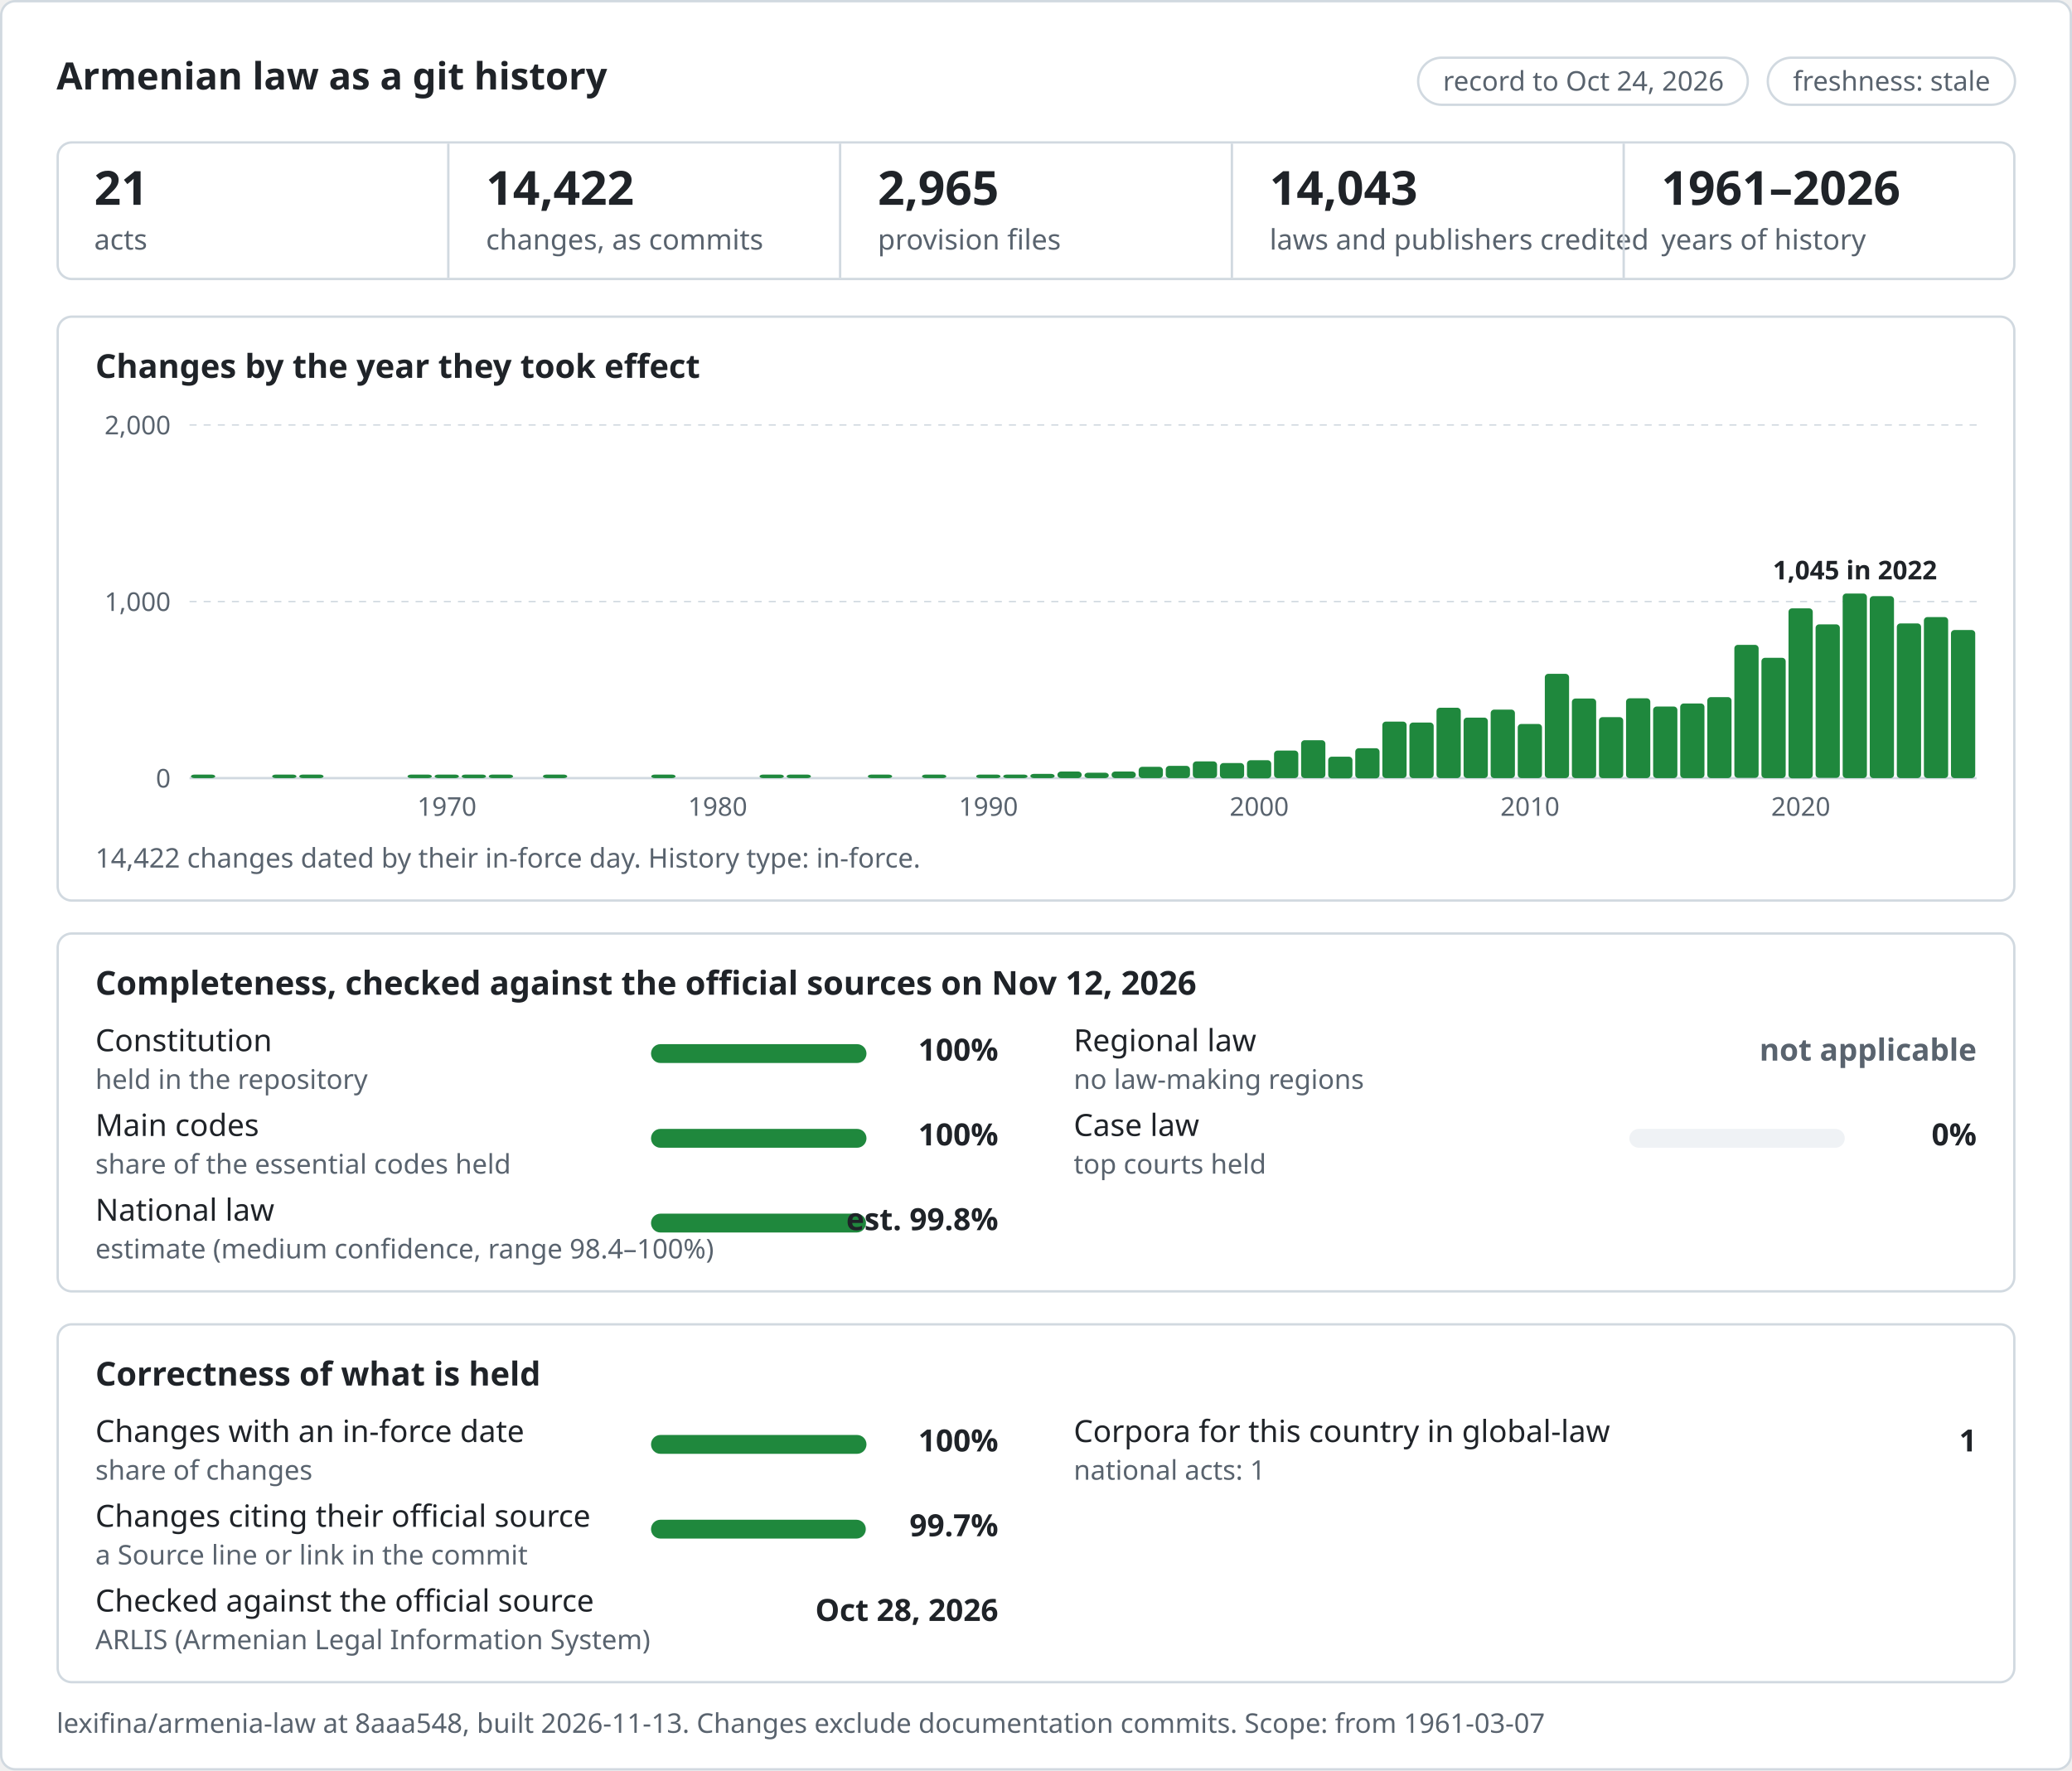
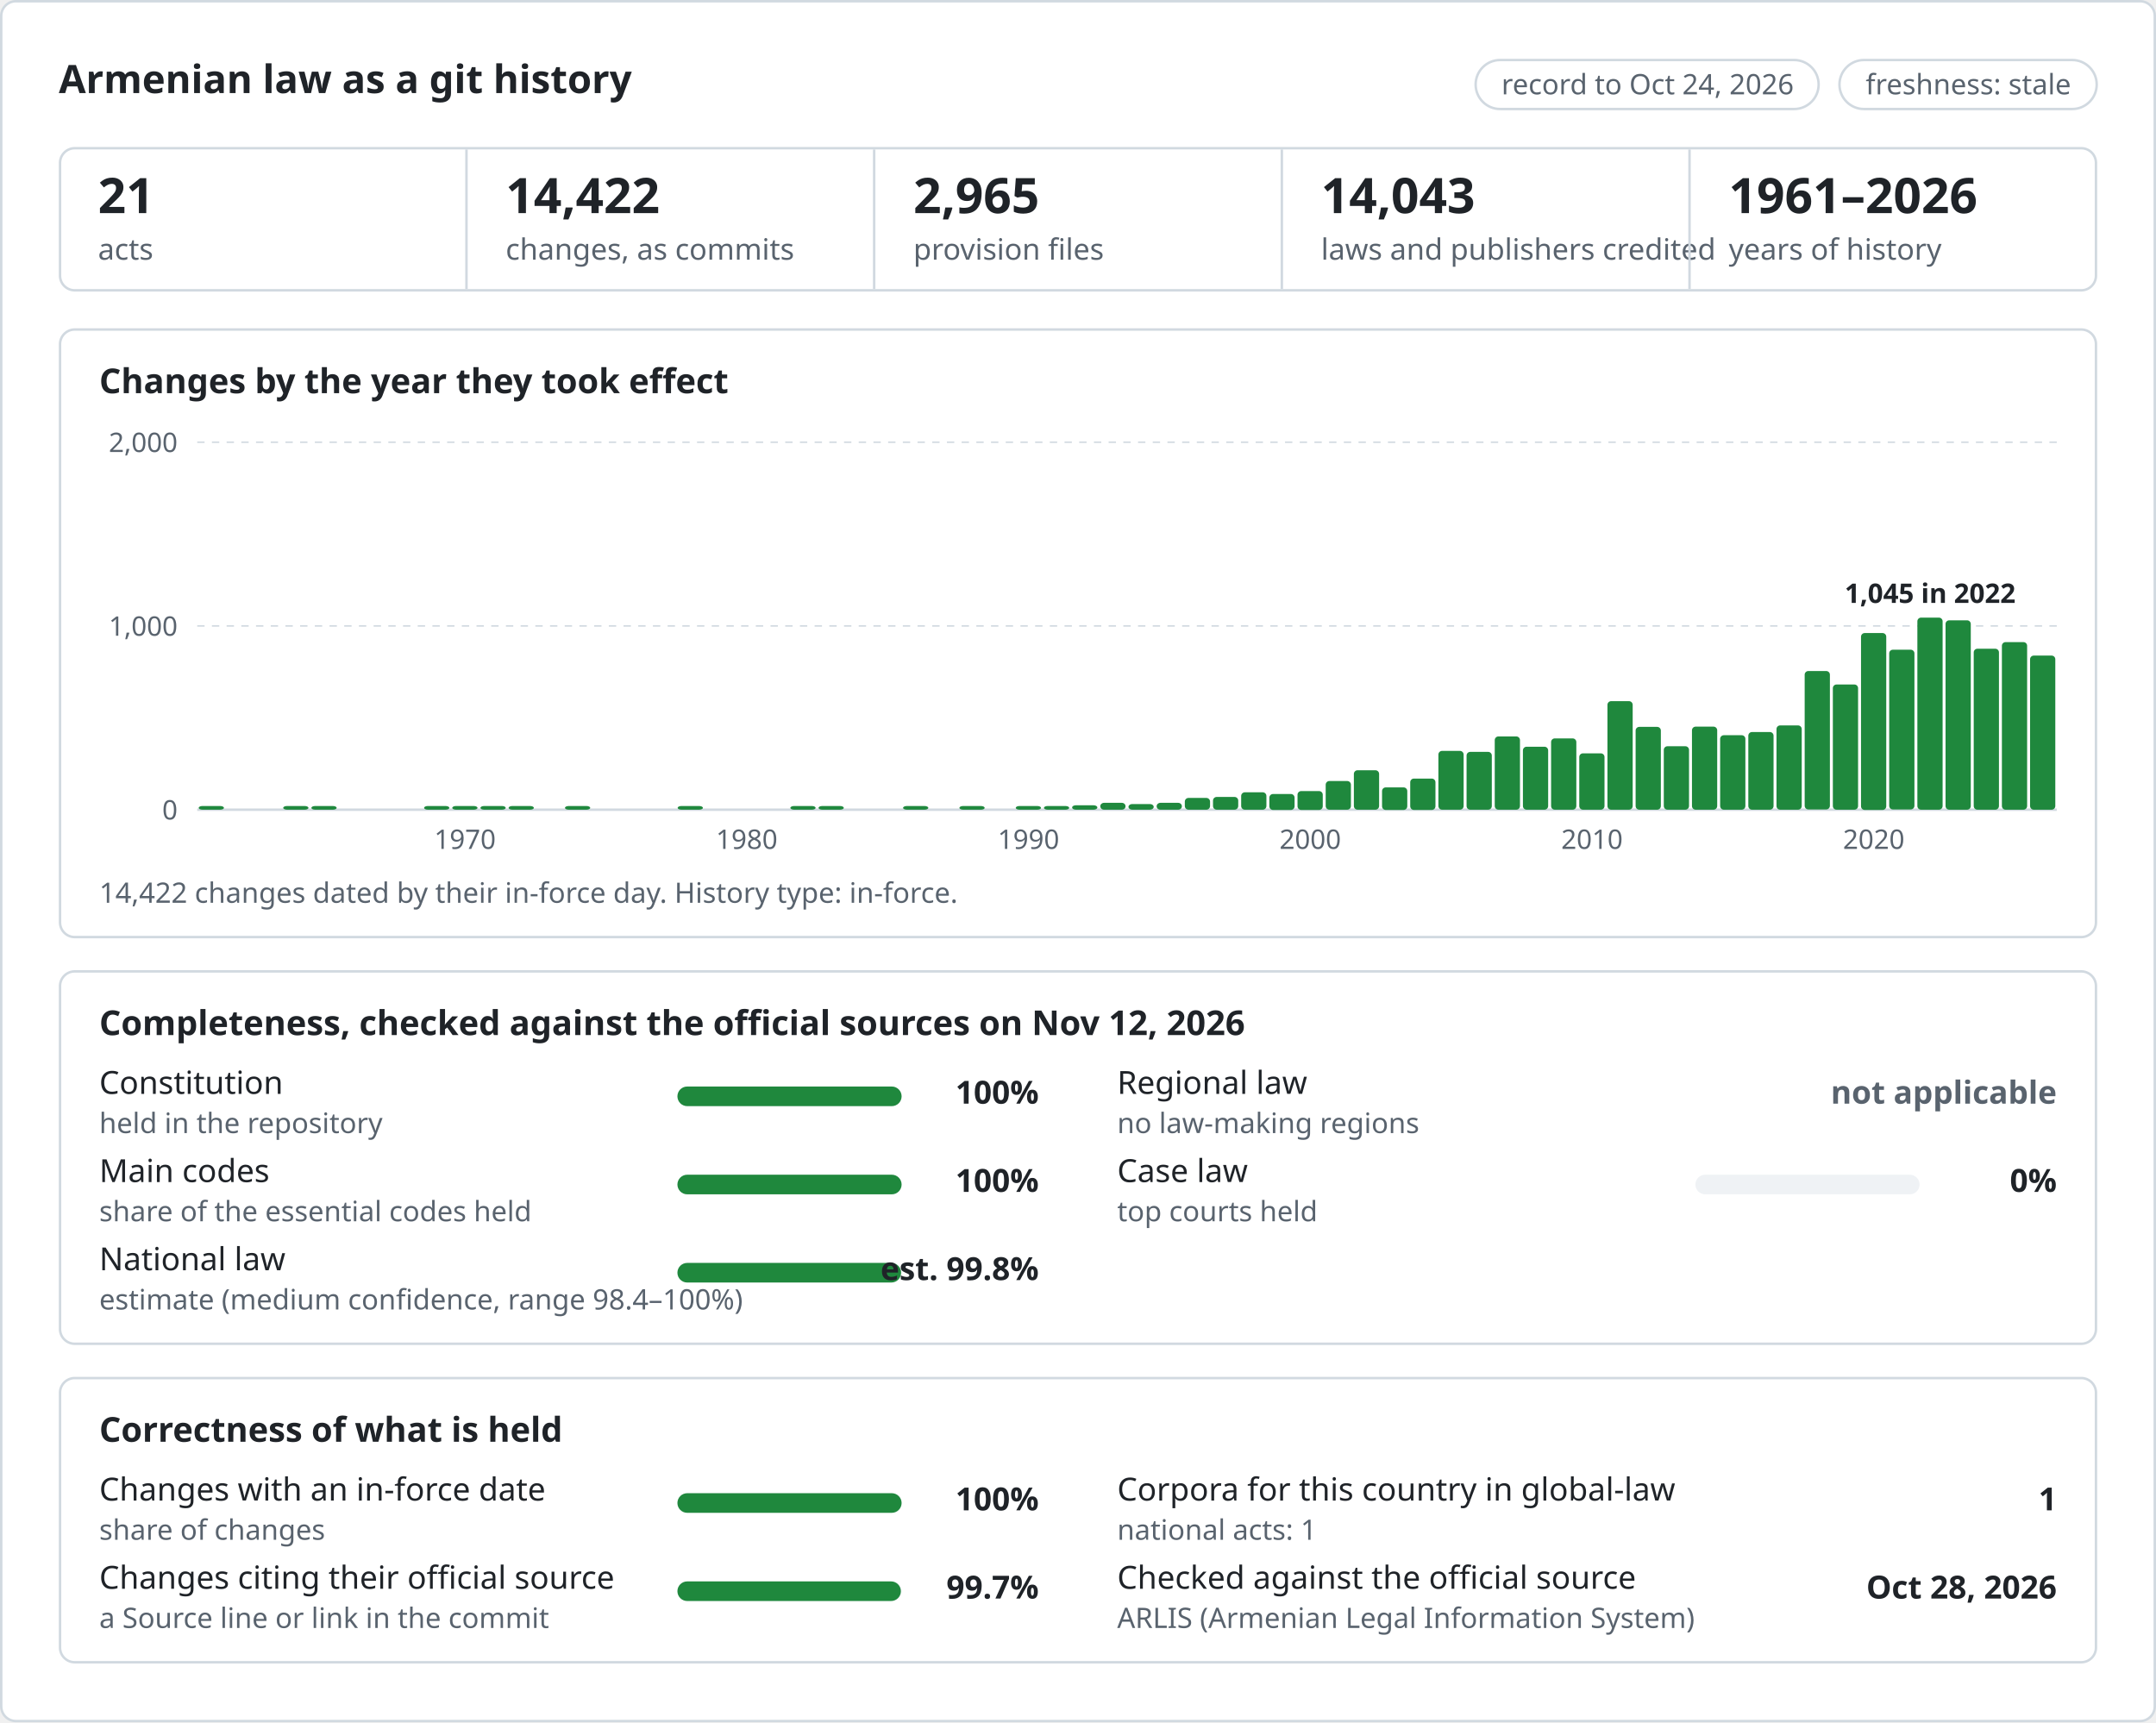
- <svg xmlns="http://www.w3.org/2000/svg" width="880" height="752" viewBox="0 0 880 752" font-family="-apple-system,BlinkMacSystemFont,Segoe UI,Noto Sans,Helvetica,Arial,sans-serif">
-   <rect x="0.5" y="0.5" width="879" height="751" rx="6" fill="#ffffff" stroke="#d1d9e0" />
+ <svg xmlns="http://www.w3.org/2000/svg" width="880" height="703" viewBox="0 0 880 703" font-family="-apple-system,BlinkMacSystemFont,Segoe UI,Noto Sans,Helvetica,Arial,sans-serif">
+   <rect x="0.5" y="0.5" width="879" height="702" rx="6" fill="#ffffff" stroke="#d1d9e0" />
  <text x="24" y="38" font-size="16" font-weight="600" fill="#1f2328">Armenian law as a git history</text>
  <rect x="602.3" y="24.5" width="140" height="20" rx="10" fill="none" stroke="#d1d9e0" />
  <text x="672.5" y="38.5" font-size="11.5" font-weight="500" text-anchor="middle" fill="#59636e">record to Oct 24, 2026</text>
  <rect x="750.8" y="24.5" width="105" height="20" rx="10" fill="none" stroke="#d1d9e0" />
  <text x="803.4" y="38.5" font-size="11.5" font-weight="500" text-anchor="middle" fill="#59636e">freshness: stale</text>
  <rect x="24.5" y="60.5" width="831" height="58" rx="6" fill="#ffffff" stroke="#d1d9e0" />
  <text x="40.0" y="87" font-size="20" font-weight="600" fill="#1f2328">21</text>
  <text x="40.0" y="106" font-size="12" fill="#59636e">acts</text>
  <line x1="190.4" y1="61" x2="190.4" y2="118" stroke="#d1d9e0" />
  <text x="206.4" y="87" font-size="20" font-weight="600" fill="#1f2328">14,422</text>
  <text x="206.4" y="106" font-size="12" fill="#59636e">changes, as commits</text>
  <line x1="356.8" y1="61" x2="356.8" y2="118" stroke="#d1d9e0" />
  <text x="372.8" y="87" font-size="20" font-weight="600" fill="#1f2328">2,965</text>
  <text x="372.8" y="106" font-size="12" fill="#59636e">provision files</text>
  <line x1="523.2" y1="61" x2="523.2" y2="118" stroke="#d1d9e0" />
  <text x="539.2" y="87" font-size="20" font-weight="600" fill="#1f2328">14,043</text>
  <text x="539.2" y="106" font-size="12" fill="#59636e" textLength="142" lengthAdjust="spacingAndGlyphs">laws and publishers credited</text>
  <line x1="689.6" y1="61" x2="689.6" y2="118" stroke="#d1d9e0" />
  <text x="705.6" y="87" font-size="20" font-weight="600" fill="#1f2328">1961–2026</text>
  <text x="705.6" y="106" font-size="12" fill="#59636e">years of history</text>
  <rect x="24.5" y="134.5" width="831" height="248" rx="6" fill="#ffffff" stroke="#d1d9e0" />
  <text x="40.5" y="160.5" font-size="14" font-weight="600" fill="#1f2328">Changes by the year they took effect</text>
  <line x1="80.5" y1="330.5" x2="839.5" y2="330.5" stroke="#d1d9e0" stroke-width="1" />
  <text x="72.5" y="334.5" font-size="11" text-anchor="end" fill="#59636e">0</text>
  <line x1="80.5" y1="255.5" x2="839.5" y2="255.5" stroke="#d1d9e0" stroke-width="0.6" stroke-dasharray="3 3" />
  <text x="72.5" y="259.5" font-size="11" text-anchor="end" fill="#59636e">1,000</text>
  <line x1="80.5" y1="180.5" x2="839.5" y2="180.5" stroke="#d1d9e0" stroke-width="0.6" stroke-dasharray="3 3" />
  <text x="72.5" y="184.5" font-size="11" text-anchor="end" fill="#59636e">2,000</text>
  <rect x="81.10" y="329.0" width="10.30" height="1.5" rx="1.5" fill="#1f883d" />
  <rect x="115.60" y="329.0" width="10.30" height="1.5" rx="1.5" fill="#1f883d" />
  <rect x="127.10" y="329.0" width="10.30" height="1.5" rx="1.5" fill="#1f883d" />
  <rect x="173.10" y="329.0" width="10.30" height="1.5" rx="1.5" fill="#1f883d" />
  <rect x="184.60" y="329.0" width="10.30" height="1.5" rx="1.5" fill="#1f883d" />
  <text x="189.8" y="346.5" font-size="11" text-anchor="middle" fill="#59636e">1970</text>
  <rect x="196.10" y="329.0" width="10.30" height="1.5" rx="1.5" fill="#1f883d" />
  <rect x="207.60" y="329.0" width="10.30" height="1.5" rx="1.5" fill="#1f883d" />
  <rect x="230.60" y="329.0" width="10.30" height="1.5" rx="1.5" fill="#1f883d" />
  <rect x="276.60" y="329.0" width="10.30" height="1.5" rx="1.5" fill="#1f883d" />
  <text x="304.8" y="346.5" font-size="11" text-anchor="middle" fill="#59636e">1980</text>
  <rect x="322.60" y="329.0" width="10.30" height="1.5" rx="1.5" fill="#1f883d" />
  <rect x="334.10" y="329.0" width="10.30" height="1.5" rx="1.5" fill="#1f883d" />
  <rect x="368.60" y="329.0" width="10.30" height="1.5" rx="1.5" fill="#1f883d" />
  <rect x="391.60" y="329.0" width="10.30" height="1.5" rx="1.5" fill="#1f883d" />
  <rect x="414.60" y="329.0" width="10.30" height="1.5" rx="1.5" fill="#1f883d" />
  <text x="419.8" y="346.5" font-size="11" text-anchor="middle" fill="#59636e">1990</text>
  <rect x="426.10" y="329.0" width="10.30" height="1.5" rx="1.5" fill="#1f883d" />
  <rect x="437.60" y="328.7" width="10.30" height="1.8" rx="1.5" fill="#1f883d" />
  <rect x="449.10" y="327.7" width="10.30" height="2.8" rx="1.5" fill="#1f883d" />
  <rect x="460.60" y="328.2" width="10.30" height="2.3" rx="1.5" fill="#1f883d" />
  <rect x="472.10" y="327.7" width="10.30" height="2.8" rx="1.5" fill="#1f883d" />
  <rect x="483.60" y="325.7" width="10.30" height="4.8" rx="1.5" fill="#1f883d" />
  <rect x="495.10" y="325.3" width="10.30" height="5.2" rx="1.5" fill="#1f883d" />
  <rect x="506.60" y="323.4" width="10.30" height="7.1" rx="1.5" fill="#1f883d" />
  <rect x="518.10" y="324.1" width="10.30" height="6.5" rx="1.5" fill="#1f883d" />
  <rect x="529.60" y="322.9" width="10.30" height="7.7" rx="1.5" fill="#1f883d" />
  <text x="534.8" y="346.5" font-size="11" text-anchor="middle" fill="#59636e">2000</text>
  <rect x="541.10" y="318.8" width="10.30" height="11.7" rx="1.5" fill="#1f883d" />
  <rect x="552.60" y="314.4" width="10.30" height="16.1" rx="1.5" fill="#1f883d" />
  <rect x="564.10" y="321.4" width="10.30" height="9.2" rx="1.5" fill="#1f883d" />
  <rect x="575.60" y="317.8" width="10.30" height="12.8" rx="1.5" fill="#1f883d" />
  <rect x="587.10" y="306.5" width="10.30" height="24.0" rx="1.5" fill="#1f883d" />
  <rect x="598.60" y="306.9" width="10.30" height="23.6" rx="1.5" fill="#1f883d" />
  <rect x="610.10" y="300.6" width="10.30" height="29.9" rx="1.5" fill="#1f883d" />
  <rect x="621.60" y="304.8" width="10.30" height="25.7" rx="1.5" fill="#1f883d" />
  <rect x="633.10" y="301.4" width="10.30" height="29.1" rx="1.5" fill="#1f883d" />
  <rect x="644.60" y="307.5" width="10.30" height="23.0" rx="1.5" fill="#1f883d" />
  <text x="649.8" y="346.5" font-size="11" text-anchor="middle" fill="#59636e">2010</text>
  <rect x="656.10" y="286.2" width="10.30" height="44.3" rx="1.5" fill="#1f883d" />
  <rect x="667.60" y="296.7" width="10.30" height="33.8" rx="1.5" fill="#1f883d" />
  <rect x="679.10" y="304.6" width="10.30" height="25.9" rx="1.5" fill="#1f883d" />
  <rect x="690.60" y="296.6" width="10.30" height="33.9" rx="1.5" fill="#1f883d" />
  <rect x="702.10" y="300.1" width="10.30" height="30.4" rx="1.5" fill="#1f883d" />
  <rect x="713.60" y="298.8" width="10.30" height="31.7" rx="1.5" fill="#1f883d" />
  <rect x="725.10" y="296.1" width="10.30" height="34.4" rx="1.5" fill="#1f883d" />
  <rect x="736.60" y="273.9" width="10.30" height="56.5" rx="1.5" fill="#1f883d" />
  <rect x="748.10" y="279.4" width="10.30" height="51.1" rx="1.5" fill="#1f883d" />
  <rect x="759.60" y="258.4" width="10.30" height="72.2" rx="1.5" fill="#1f883d" />
  <text x="764.8" y="346.5" font-size="11" text-anchor="middle" fill="#59636e">2020</text>
  <rect x="771.10" y="265.2" width="10.30" height="65.2" rx="1.5" fill="#1f883d" />
  <rect x="782.60" y="252.1" width="10.30" height="78.4" rx="1.5" fill="#1f883d" />
  <text x="787.8" y="246.1" font-size="11" font-weight="600" text-anchor="middle" fill="#1f2328">1,045 in 2022</text>
  <rect x="794.10" y="253.2" width="10.30" height="77.3" rx="1.5" fill="#1f883d" />
  <rect x="805.60" y="264.8" width="10.30" height="65.7" rx="1.5" fill="#1f883d" />
  <rect x="817.10" y="262.1" width="10.30" height="68.4" rx="1.5" fill="#1f883d" />
  <rect x="828.60" y="267.6" width="10.30" height="62.9" rx="1.5" fill="#1f883d" />
  <text x="40.5" y="368.5" font-size="11.5" fill="#59636e">14,422 changes dated by their in-force day. History type: in-force.</text>
  <rect x="24.5" y="396.5" width="831" height="152" rx="6" fill="#ffffff" stroke="#d1d9e0" />
  <text x="40.5" y="422.5" font-size="14" font-weight="600" fill="#1f2328">Completeness, checked against the official sources on Nov 12, 2026</text>
  <text x="40.5" y="446.5" font-size="13" fill="#1f2328">Constitution</text>
  <text x="40.5" y="462.5" font-size="11.5" fill="#59636e">held in the repository</text>
  <g>
    <rect x="276.5" y="443.5" width="91.5" height="8" rx="4" fill="#eff2f5" />
    <rect x="276.5" y="443.5" width="91.5" height="8" rx="4" fill="#1f883d" />
  </g>
  <text x="424.0" y="450.5" font-size="13" font-weight="600" text-anchor="end" fill="#1f2328">100%</text>
  <text x="40.5" y="482.5" font-size="13" fill="#1f2328">Main codes</text>
  <text x="40.5" y="498.5" font-size="11.5" fill="#59636e">share of the essential codes held</text>
  <g>
    <rect x="276.5" y="479.5" width="91.5" height="8" rx="4" fill="#eff2f5" />
    <rect x="276.5" y="479.5" width="91.5" height="8" rx="4" fill="#1f883d" />
  </g>
  <text x="424.0" y="486.5" font-size="13" font-weight="600" text-anchor="end" fill="#1f2328">100%</text>
  <text x="40.5" y="518.5" font-size="13" fill="#1f2328">National law</text>
  <text x="40.5" y="534.5" font-size="11.5" fill="#59636e">estimate (medium confidence, range 98.4–100%)</text>
  <g>
    <rect x="276.5" y="515.5" width="91.5" height="8" rx="4" fill="#eff2f5" />
    <rect x="276.5" y="515.5" width="91.3" height="8" rx="4" fill="#1f883d" />
  </g>
  <text x="424.0" y="522.5" font-size="13" font-weight="600" text-anchor="end" fill="#1f2328">est. 99.8%</text>
  <text x="456.0" y="446.5" font-size="13" fill="#1f2328">Regional law</text>
  <text x="456.0" y="462.5" font-size="11.5" fill="#59636e">no law-making regions</text>
  <text x="839.5" y="450.5" font-size="13" font-weight="600" text-anchor="end" fill="#59636e">not applicable</text>
  <text x="456.0" y="482.5" font-size="13" fill="#1f2328">Case law</text>
  <text x="456.0" y="498.5" font-size="11.5" fill="#59636e">top courts held</text>
  <g>
    <rect x="692.0" y="479.5" width="91.5" height="8" rx="4" fill="#eff2f5" />
  </g>
  <text x="839.5" y="486.5" font-size="13" font-weight="600" text-anchor="end" fill="#1f2328">0%</text>
-   <rect x="24.5" y="562.5" width="831" height="152" rx="6" fill="#ffffff" stroke="#d1d9e0" />
+   <rect x="24.5" y="562.5" width="831" height="116" rx="6" fill="#ffffff" stroke="#d1d9e0" />
  <text x="40.5" y="588.5" font-size="14" font-weight="600" fill="#1f2328">Correctness of what is held</text>
  <text x="40.5" y="612.5" font-size="13" fill="#1f2328">Changes with an in-force date</text>
  <text x="40.5" y="628.5" font-size="11.5" fill="#59636e">share of changes</text>
  <g>
    <rect x="276.5" y="609.5" width="91.5" height="8" rx="4" fill="#eff2f5" />
    <rect x="276.5" y="609.5" width="91.5" height="8" rx="4" fill="#1f883d" />
  </g>
  <text x="424.0" y="616.5" font-size="13" font-weight="600" text-anchor="end" fill="#1f2328">100%</text>
  <text x="40.5" y="648.5" font-size="13" fill="#1f2328">Changes citing their official source</text>
  <text x="40.5" y="664.5" font-size="11.5" fill="#59636e">a Source line or link in the commit</text>
  <g>
    <rect x="276.5" y="645.5" width="91.5" height="8" rx="4" fill="#eff2f5" />
    <rect x="276.5" y="645.5" width="91.2" height="8" rx="4" fill="#1f883d" />
  </g>
  <text x="424.0" y="652.5" font-size="13" font-weight="600" text-anchor="end" fill="#1f2328">99.7%</text>
-   <text x="40.5" y="684.5" font-size="13" fill="#1f2328">Checked against the official source</text>
-   <text x="40.5" y="700.5" font-size="11.5" fill="#59636e">ARLIS (Armenian Legal Information System)</text>
-   <text x="424.0" y="688.5" font-size="13" font-weight="600" text-anchor="end" fill="#1f2328">Oct 28, 2026</text>
  <text x="456.0" y="612.5" font-size="13" fill="#1f2328">Corpora for this country in global-law</text>
  <text x="456.0" y="628.5" font-size="11.5" fill="#59636e">national acts: 1</text>
  <text x="839.5" y="616.5" font-size="13" font-weight="600" text-anchor="end" fill="#1f2328">1</text>
-   <text x="24" y="736" font-size="11.5" fill="#59636e">lexifina/armenia-law at 8aaa548, built 2026-11-13. Changes exclude documentation commits. Scope: from 1961-03-07</text>
+   <text x="456.0" y="648.5" font-size="13" fill="#1f2328">Checked against the official source</text>
+   <text x="456.0" y="664.5" font-size="11.5" fill="#59636e">ARLIS (Armenian Legal Information System)</text>
+   <text x="839.5" y="652.5" font-size="13" font-weight="600" text-anchor="end" fill="#1f2328">Oct 28, 2026</text>
</svg>
